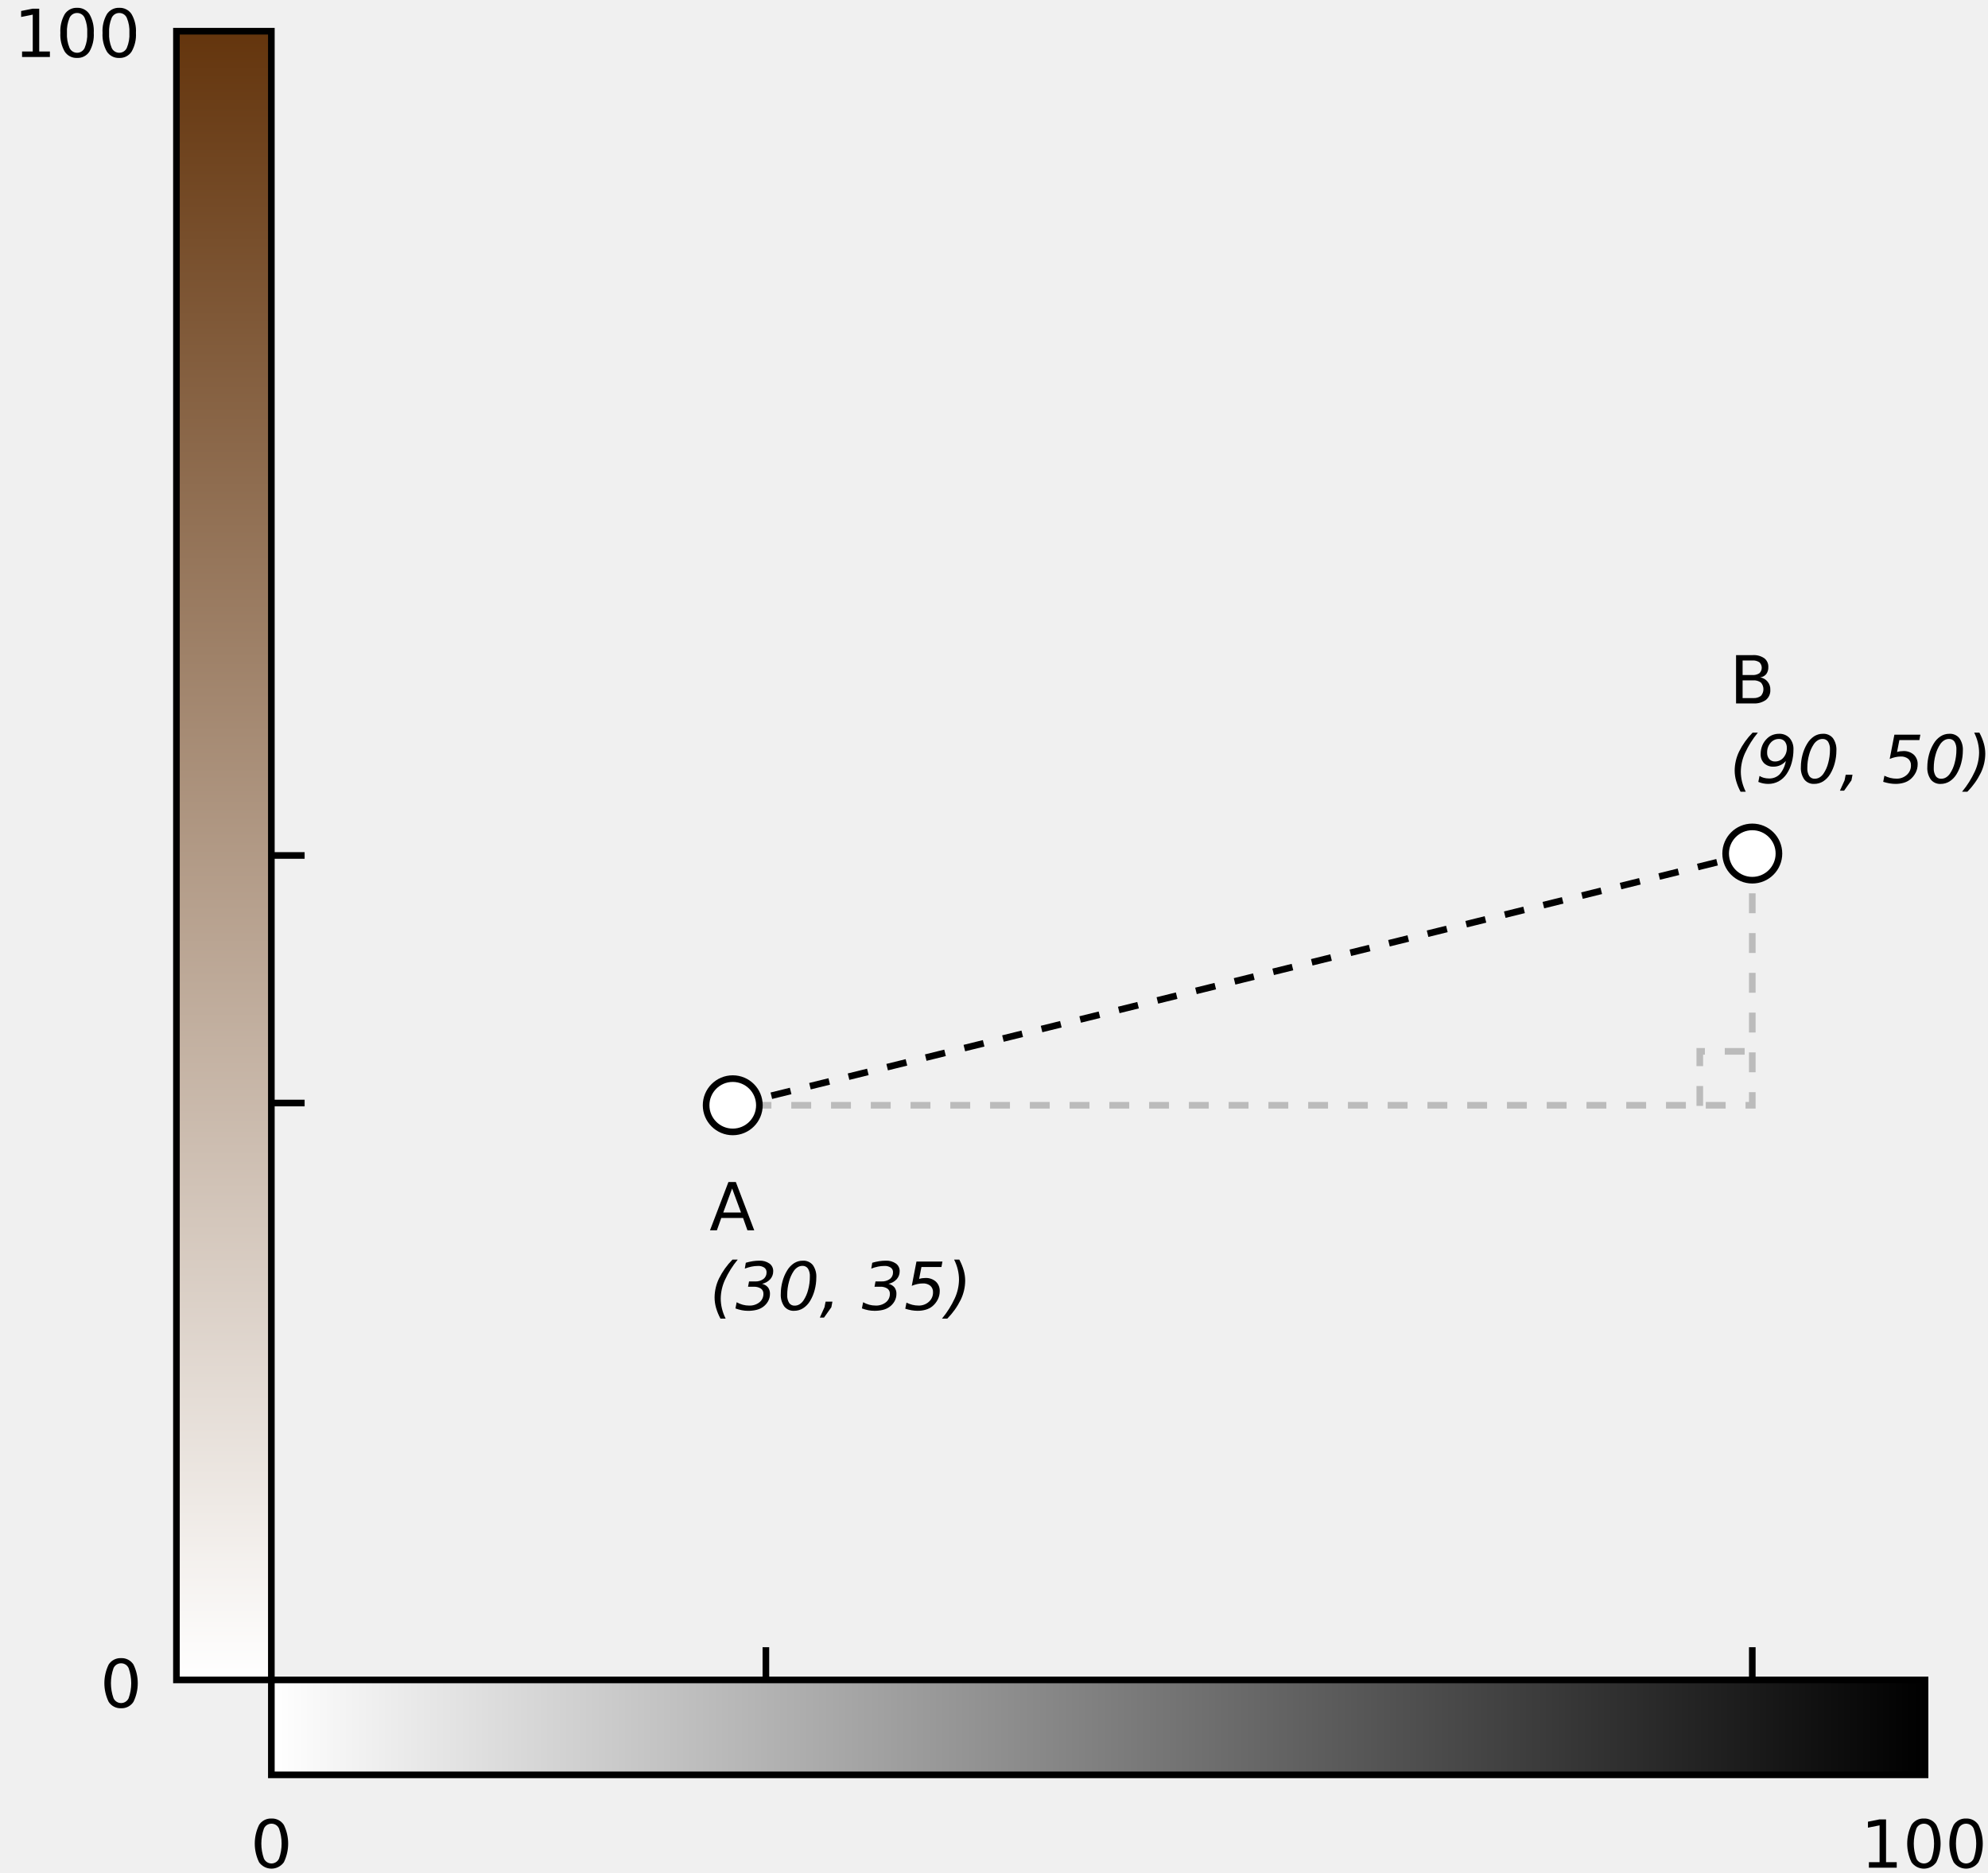
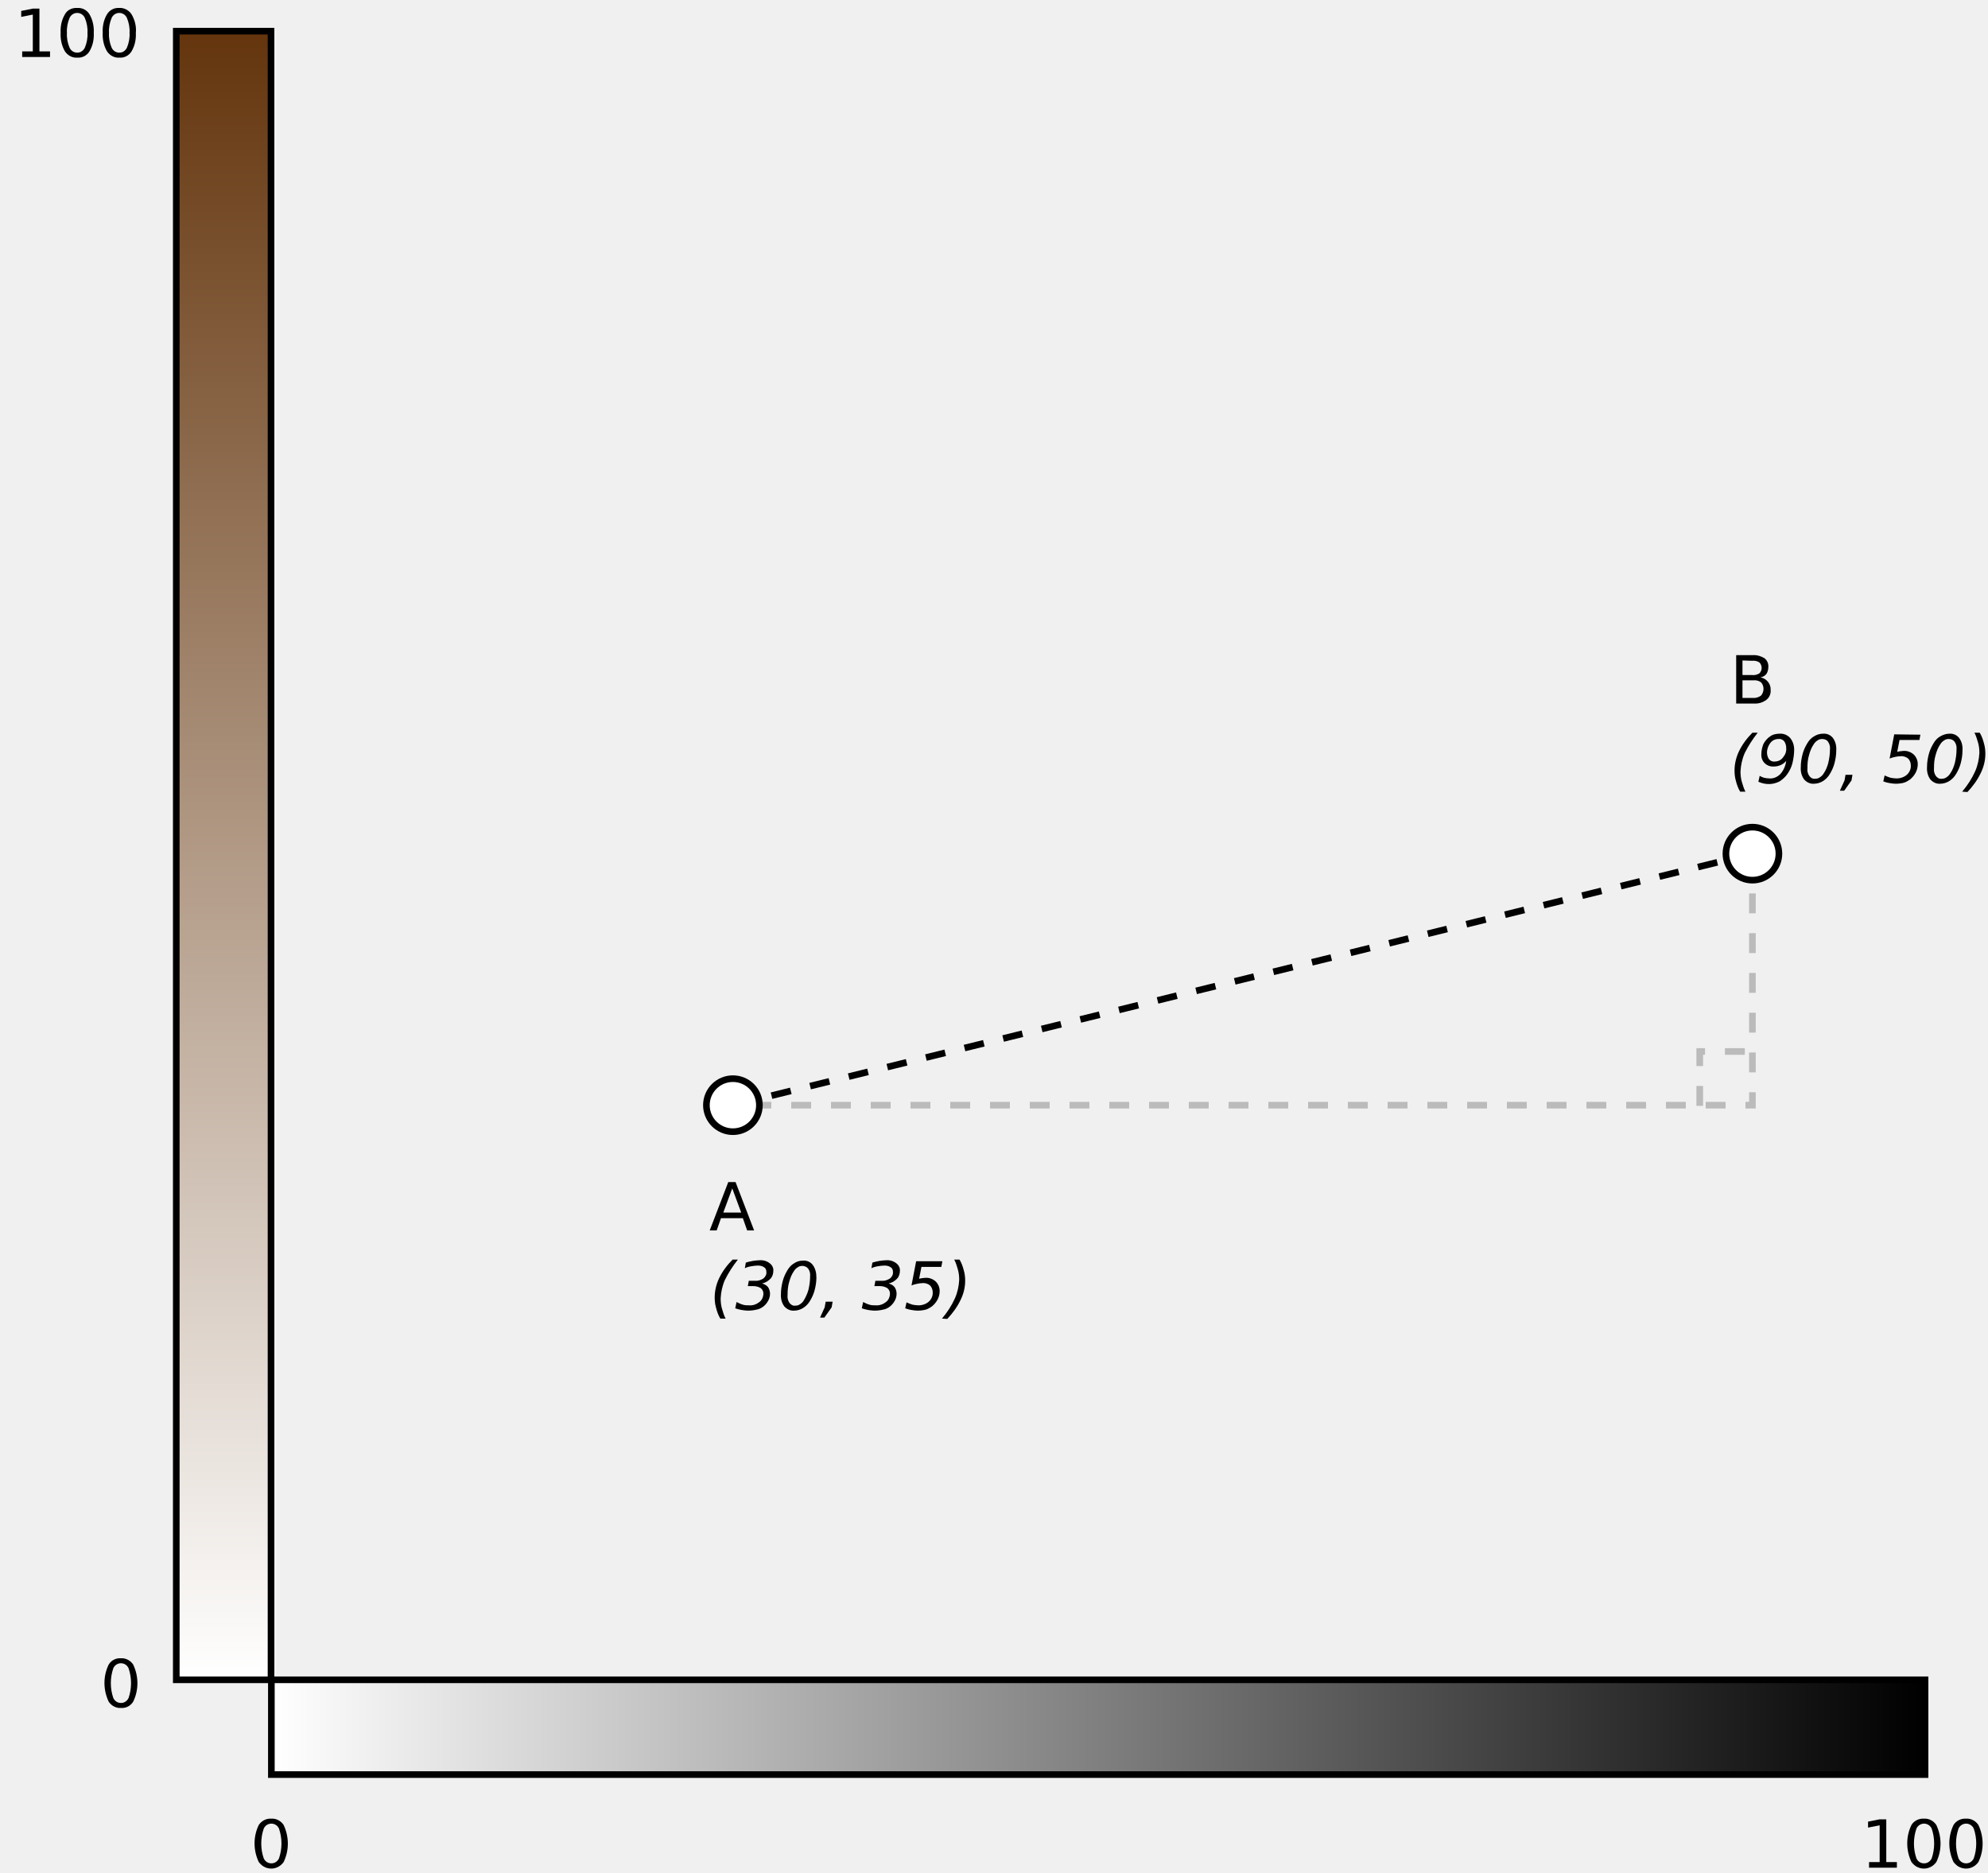
- <svg xmlns="http://www.w3.org/2000/svg" viewBox="0 0 600 565.069">
-   <defs>
-     <style>
-       .a, .b, .f {
-         fill: none;
-       }
- 
-       .a, .c, .d, .e, .f {
-         stroke: #000;
-       }
- 
-       .a, .b, .c, .d, .e, .f {
-         stroke-miterlimit: 10;
-         stroke-width: 2px;
-       }
- 
-       .a, .b {
-         stroke-dasharray: 6;
-       }
- 
-       .b {
-         stroke: #bbb;
-       }
- 
-       .c {
-         fill: url(#a);
-       }
- 
-       .d {
-         fill: url(#b);
-       }
- 
-       .e {
-         fill: #fff;
-       }
-     </style>
-     <linearGradient id="a" x1="81.897" y1="521.259" x2="581" y2="521.259" gradientUnits="userSpaceOnUse">
-       <stop offset="0" stop-color="#fff" />
-       <stop offset="1" />
-     </linearGradient>
-     <linearGradient id="b" x1="42.23" y1="182.489" x2="539.751" y2="182.489" gradientTransform="translate(-223.416 75.687)" gradientUnits="userSpaceOnUse">
-       <stop offset="0" stop-color="#fff" />
-       <stop offset="1" stop-color="#64350d" />
-     </linearGradient>
-   </defs>
-   <line class="a" x1="221.152" y1="333.527" x2="528.86" y2="257.569" />
-   <polyline class="b" points="528.86 257.569 528.86 333.527 221.152 333.527" />
-   <path d="M36.538,500.357a4.227,4.227,0,0,1,3.745,1.938,12.873,12.873,0,0,1,0,11.25,4.227,4.227,0,0,1-3.745,1.938,4.227,4.227,0,0,1-3.745-1.938,12.873,12.873,0,0,1,0-11.25A4.227,4.227,0,0,1,36.538,500.357Zm0,1.563a2.452,2.452,0,0,0-2.29,1.5,13.6,13.6,0,0,0,0,9,2.506,2.506,0,0,0,4.59,0,13.6,13.6,0,0,0,0-9A2.459,2.459,0,0,0,36.538,501.919Z" />
-   <rect class="c" x="81.897" y="506.936" width="499.103" height="28.647" />
+ <svg xmlns="http://www.w3.org/2000/svg" version="1.1" id="Layer_1" x="0px" y="0px" viewBox="0 0 600 565.1" style="enable-background:new 0 0 600 565.1;" xml:space="preserve">
+   <style type="text/css">
+ 	.st0{fill:none;stroke:#000000;stroke-width:2;stroke-miterlimit:10;stroke-dasharray:6;}
+ 	.st1{fill:none;stroke:#BBBBBB;stroke-width:2;stroke-miterlimit:10;stroke-dasharray:6;}
+ 	.st2{fill:url(#SVGID_1_);stroke:#000000;stroke-width:2;stroke-miterlimit:10;}
+ 	.st3{fill:url(#SVGID_2_);stroke:#000000;stroke-width:2;stroke-miterlimit:10;}
+ 	.st4{fill:#FFFFFF;stroke:#000000;stroke-width:2;stroke-miterlimit:10;}
+ </style>
+   <line class="st0" x1="221.2" y1="333.5" x2="528.9" y2="257.6" />
+   <polyline class="st1" points="528.9,257.6 528.9,333.5 221.2,333.5 " />
+   <path d="M36.5,500.4c1.5-0.1,2.9,0.7,3.7,1.9c1.7,3.6,1.7,7.7,0,11.2c-0.8,1.3-2.2,2-3.7,1.9c-1.5,0.1-2.9-0.7-3.7-1.9  c-1.7-3.6-1.7-7.7,0-11.2C33.6,501,35,500.3,36.5,500.4z M36.5,501.9c-1,0-1.9,0.6-2.3,1.5c-1,2.9-1,6.1,0,9c0.6,1.3,2,1.8,3.3,1.3  c0.6-0.3,1-0.7,1.3-1.3c1-2.9,1-6.1,0-9C38.4,502.5,37.5,501.9,36.5,501.9L36.5,501.9z" />
+   <linearGradient id="SVGID_1_" gradientUnits="userSpaceOnUse" x1="81.897" y1="44.63" x2="581" y2="44.63" gradientTransform="matrix(1 0 0 -1 0 565.89)">
+     <stop offset="0" style="stop-color:#FFFFFF" />
+     <stop offset="1" style="stop-color:#000000" />
+   </linearGradient>
+   <rect x="81.9" y="506.9" class="st2" width="499.1" height="28.6" />
  <g>
-     <path d="M219.848,356.689h2.236l5.557,14.58H225.59l-1.328-3.74H217.69l-1.328,3.74h-2.08Zm1.113,1.943-2.676,7.256h5.361Z" />
-     <path d="M222.66,380.093a28.061,28.061,0,0,0-3.862,6.138,13.915,13.915,0,0,0-1.274,5.6,12.848,12.848,0,0,0,.371,3.062,14.518,14.518,0,0,0,1.113,3.013h-1.562a16.025,16.025,0,0,1-1.338-3.267,11.622,11.622,0,0,1-.439-3.11,13.356,13.356,0,0,1,1.343-5.747,21.867,21.867,0,0,1,4.058-5.688h1.592Z" />
-     <path d="M225.092,381.05a16.613,16.613,0,0,1,2.085-.469,12.957,12.957,0,0,1,1.987-.156,4.955,4.955,0,0,1,3.066.859,2.745,2.745,0,0,1,1.133,2.3,3.556,3.556,0,0,1-.894,2.432A4.575,4.575,0,0,1,230,387.408a3.374,3.374,0,0,1,1.807,1.094,3.114,3.114,0,0,1,.576,1.963,4.5,4.5,0,0,1-.562,2.2,5.238,5.238,0,0,1-1.616,1.768,5.648,5.648,0,0,1-1.914.845,10.644,10.644,0,0,1-2.568.278,9.816,9.816,0,0,1-1.855-.181,11.775,11.775,0,0,1-1.9-.542l0.361-1.865a8.168,8.168,0,0,0,1.851.757,7.369,7.369,0,0,0,1.909.249,4.728,4.728,0,0,0,3.12-.991,3.186,3.186,0,0,0,1.2-2.573,1.821,1.821,0,0,0-.762-1.567,3.67,3.67,0,0,0-2.178-.552h-1.7l0.3-1.6h1.8a3.992,3.992,0,0,0,2.554-.742,2.435,2.435,0,0,0,.933-2.012,1.66,1.66,0,0,0-.684-1.421,3.2,3.2,0,0,0-1.924-.5,9.564,9.564,0,0,0-1.919.2,13.236,13.236,0,0,0-2.036.6Z" />
-     <path d="M242.289,380.425a3.647,3.647,0,0,1,3.032,1.318,5.962,5.962,0,0,1,1.05,3.789,14.416,14.416,0,0,1-.493,3.726,12.622,12.622,0,0,1-1.382,3.315,6.676,6.676,0,0,1-2.134,2.222,5.053,5.053,0,0,1-2.71.757,3.546,3.546,0,0,1-2.959-1.328,5.989,5.989,0,0,1-1.045-3.779,14.177,14.177,0,0,1,.5-3.716,12.457,12.457,0,0,1,1.4-3.315,6.715,6.715,0,0,1,2.1-2.227A4.834,4.834,0,0,1,242.289,380.425Zm-0.117,1.563a2.73,2.73,0,0,0-1.411.4,3.924,3.924,0,0,0-1.206,1.167,10.461,10.461,0,0,0-1.431,3.218,14.812,14.812,0,0,0-.532,3.96,4.282,4.282,0,0,0,.571,2.437,1.918,1.918,0,0,0,1.685.825,2.774,2.774,0,0,0,1.445-.4,3.943,3.943,0,0,0,1.2-1.167,10.319,10.319,0,0,0,1.411-3.208,15.126,15.126,0,0,0,.522-3.97,4.282,4.282,0,0,0-.571-2.437A1.918,1.918,0,0,0,242.172,381.988Z" />
-     <path d="M249.174,392.789h2.061l-0.322,1.68-2.217,3.125h-1.26l1.406-3.125Z" />
-     <path d="M263.256,381.05a16.613,16.613,0,0,1,2.085-.469,12.957,12.957,0,0,1,1.987-.156,4.955,4.955,0,0,1,3.066.859,2.745,2.745,0,0,1,1.133,2.3,3.556,3.556,0,0,1-.894,2.432,4.575,4.575,0,0,1-2.466,1.387,3.374,3.374,0,0,1,1.807,1.094,3.114,3.114,0,0,1,.576,1.963,4.5,4.5,0,0,1-.562,2.2,5.238,5.238,0,0,1-1.616,1.768,5.648,5.648,0,0,1-1.914.845,10.644,10.644,0,0,1-2.568.278,9.816,9.816,0,0,1-1.855-.181,11.775,11.775,0,0,1-1.9-.542l0.361-1.865a8.168,8.168,0,0,0,1.851.757,7.369,7.369,0,0,0,1.909.249,4.728,4.728,0,0,0,3.12-.991,3.186,3.186,0,0,0,1.2-2.573,1.821,1.821,0,0,0-.762-1.567,3.67,3.67,0,0,0-2.178-.552h-1.7l0.3-1.6h1.8a3.992,3.992,0,0,0,2.554-.742,2.435,2.435,0,0,0,.933-2.012,1.66,1.66,0,0,0-.684-1.421,3.2,3.2,0,0,0-1.924-.5,9.564,9.564,0,0,0-1.919.2,13.236,13.236,0,0,0-2.036.6Z" />
-     <path d="M284.438,380.689l-0.3,1.641H278.1l-0.7,3.6a5.584,5.584,0,0,1,.913-0.215,6.41,6.41,0,0,1,.942-0.068,4.519,4.519,0,0,1,3.193,1.084,3.808,3.808,0,0,1,1.172,2.939,5.461,5.461,0,0,1-.6,2.49,6.392,6.392,0,0,1-1.7,2.09,5.567,5.567,0,0,1-1.909.962,8.585,8.585,0,0,1-2.466.337,10.663,10.663,0,0,1-1.8-.156,15.076,15.076,0,0,1-1.924-.469l0.361-1.836a8.877,8.877,0,0,0,1.8.659,7.679,7.679,0,0,0,1.821.22,4.478,4.478,0,0,0,3.149-1.143,3.722,3.722,0,0,0,1.245-2.861,2.465,2.465,0,0,0-.815-1.973,3.382,3.382,0,0,0-2.28-.7,7.617,7.617,0,0,0-1.606.181,10.114,10.114,0,0,0-1.714.542l1.416-7.324h7.842Z" />
-     <path d="M284.3,397.906a27.714,27.714,0,0,0,3.867-6.138,13.963,13.963,0,0,0,1.27-5.6,13.019,13.019,0,0,0-.366-3.062,14.305,14.305,0,0,0-1.108-3.013h1.563a16.358,16.358,0,0,1,1.338,3.262,11.463,11.463,0,0,1,.439,3.1,13.419,13.419,0,0,1-1.353,5.776,21.7,21.7,0,0,1-4.048,5.679h-1.6Z" />
+     <path d="M219.8,356.7h2.2l5.6,14.6h-2.1l-1.3-3.7h-6.6l-1.3,3.7h-2.1L219.8,356.7z M221,358.6l-2.7,7.3h5.4L221,358.6z" />
+     <path d="M222.7,380.1c-1.5,1.9-2.8,3.9-3.9,6.1c-0.8,1.8-1.2,3.7-1.3,5.6c0,1,0.1,2.1,0.4,3.1c0.3,1,0.6,2.1,1.1,3h-1.6   c-0.6-1-1-2.1-1.3-3.3c-0.3-1-0.4-2.1-0.4-3.1c0-2,0.5-4,1.3-5.7c1-2.1,2.4-4,4.1-5.7L222.7,380.1L222.7,380.1z" />
+     <path d="M225.1,381c0.7-0.2,1.4-0.4,2.1-0.5c0.7-0.1,1.3-0.2,2-0.2c1.1-0.1,2.2,0.2,3.1,0.9c0.7,0.5,1.2,1.4,1.1,2.3   c0,0.9-0.3,1.8-0.9,2.4c-0.7,0.7-1.5,1.2-2.5,1.4c0.7,0.2,1.3,0.5,1.8,1.1c0.4,0.6,0.6,1.3,0.6,2c0,0.8-0.2,1.5-0.6,2.2   c-0.4,0.7-0.9,1.3-1.6,1.8c-0.6,0.4-1.2,0.7-1.9,0.8c-0.8,0.2-1.7,0.3-2.6,0.3c-0.6,0-1.2-0.1-1.9-0.2c-0.6-0.1-1.3-0.3-1.9-0.5   l0.4-1.9c0.6,0.3,1.2,0.6,1.9,0.8c0.6,0.2,1.3,0.2,1.9,0.2c1.1,0.1,2.2-0.3,3.1-1c0.8-0.6,1.2-1.6,1.2-2.6c0-0.6-0.3-1.2-0.8-1.6   c-0.7-0.4-1.4-0.6-2.2-0.6h-1.7l0.3-1.6h1.8c0.9,0.1,1.8-0.2,2.6-0.7c0.6-0.5,1-1.2,0.9-2c0-0.6-0.2-1.1-0.7-1.4   c-0.6-0.4-1.2-0.5-1.9-0.5c-0.6,0-1.3,0.1-1.9,0.2c-0.7,0.1-1.4,0.3-2,0.6L225.1,381z" />
+     <path d="M242.3,380.4c1.2-0.1,2.3,0.4,3,1.3c0.8,1.1,1.1,2.4,1.1,3.8c0,1.3-0.2,2.5-0.5,3.7c-0.3,1.2-0.8,2.3-1.4,3.3   c-0.5,0.9-1.3,1.7-2.1,2.2c-0.8,0.5-1.8,0.8-2.7,0.8c-1.1,0.1-2.2-0.4-3-1.3c-0.8-1.1-1.1-2.4-1-3.8c0-1.3,0.2-2.5,0.5-3.7   c0.3-1.2,0.8-2.3,1.4-3.3c0.5-0.9,1.2-1.7,2.1-2.2C240.4,380.7,241.4,380.4,242.3,380.4z M242.2,382c-0.5,0-1,0.1-1.4,0.4   c-0.5,0.3-0.9,0.7-1.2,1.2c-0.7,1-1.1,2.1-1.4,3.2c-0.4,1.3-0.5,2.6-0.5,4c-0.1,0.9,0.1,1.7,0.6,2.4c0.4,0.5,1,0.9,1.7,0.8   c0.5,0,1-0.1,1.4-0.4c0.5-0.3,0.9-0.7,1.2-1.2c0.6-1,1.1-2.1,1.4-3.2c0.3-1.3,0.5-2.6,0.5-4c0.1-0.9-0.1-1.7-0.6-2.4   C243.5,382.3,242.8,382,242.2,382L242.2,382z" />
+     <path d="M249.2,392.8h2.1l-0.3,1.7l-2.2,3.1h-1.3l1.4-3.1L249.2,392.8z" />
+     <path d="M263.3,381c0.7-0.2,1.4-0.4,2.1-0.5c0.7-0.1,1.3-0.2,2-0.2c1.1-0.1,2.2,0.2,3.1,0.9c0.7,0.5,1.2,1.4,1.1,2.3   c0,0.9-0.3,1.8-0.9,2.4c-0.7,0.7-1.5,1.2-2.5,1.4c0.7,0.2,1.3,0.5,1.8,1.1c0.4,0.6,0.6,1.3,0.6,2c0,0.8-0.2,1.5-0.6,2.2   c-0.4,0.7-0.9,1.3-1.6,1.8c-0.6,0.4-1.2,0.7-1.9,0.8c-0.8,0.2-1.7,0.3-2.6,0.3c-0.6,0-1.2-0.1-1.9-0.2c-0.6-0.1-1.3-0.3-1.9-0.5   l0.4-1.9c0.6,0.3,1.2,0.6,1.9,0.8c0.6,0.2,1.3,0.2,1.9,0.2c1.1,0.1,2.2-0.3,3.1-1c0.8-0.6,1.2-1.6,1.2-2.6c0-0.6-0.3-1.2-0.8-1.6   c-0.7-0.4-1.4-0.6-2.2-0.6h-1.7l0.3-1.6h1.8c0.9,0.1,1.8-0.2,2.6-0.7c0.6-0.5,1-1.2,0.9-2c0-0.6-0.2-1.1-0.7-1.4   c-0.6-0.4-1.2-0.5-1.9-0.5c-0.6,0-1.3,0.1-1.9,0.2c-0.7,0.1-1.4,0.3-2,0.6L263.3,381z" />
+     <path d="M284.4,380.7l-0.3,1.6h-6l-0.7,3.6c0.3-0.1,0.6-0.2,0.9-0.2c0.3,0,0.6-0.1,0.9-0.1c1.2-0.1,2.3,0.3,3.2,1.1   c0.8,0.8,1.2,1.8,1.2,2.9c0,0.9-0.2,1.7-0.6,2.5c-0.4,0.8-1,1.5-1.7,2.1c-0.6,0.4-1.2,0.8-1.9,1c-0.8,0.2-1.6,0.3-2.5,0.3   c-0.6,0-1.2-0.1-1.8-0.2c-0.7-0.1-1.3-0.3-1.9-0.5l0.4-1.8c0.6,0.3,1.2,0.5,1.8,0.7c0.6,0.1,1.2,0.2,1.8,0.2c1.2,0,2.3-0.4,3.1-1.1   c0.8-0.7,1.3-1.8,1.2-2.9c0-0.7-0.3-1.5-0.8-2c-0.6-0.5-1.5-0.8-2.3-0.7c-0.5,0-1.1,0.1-1.6,0.2c-0.6,0.1-1.2,0.3-1.7,0.5l1.4-7.3   H284.4L284.4,380.7z" />
+     <path d="M284.3,397.9c1.6-1.9,2.9-3.9,3.9-6.1c0.8-1.8,1.2-3.7,1.3-5.6c0-1-0.1-2.1-0.4-3.1c-0.3-1-0.6-2.1-1.1-3h1.6   c0.6,1,1,2.1,1.3,3.3c0.3,1,0.4,2.1,0.4,3.1c0,2-0.5,4-1.4,5.8c-1,2.1-2.4,4-4,5.7L284.3,397.9L284.3,397.9z" />
  </g>
  <g>
-     <path d="M523.963,197.689H529a5.607,5.607,0,0,1,3.477.938,3.162,3.162,0,0,1,1.221,2.666,3.34,3.34,0,0,1-.625,2.129,2.8,2.8,0,0,1-1.836.986,3.637,3.637,0,0,1,3.066,3.779,3.645,3.645,0,0,1-1.328,3.018,5.906,5.906,0,0,1-3.779,1.064h-5.234v-14.58Zm1.973,1.621V203.7h2.92a3.524,3.524,0,0,0,2.153-.542,2.283,2.283,0,0,0,0-3.306,3.5,3.5,0,0,0-2.153-.547h-2.92Zm0,6v5.342H529.1a3.552,3.552,0,0,0,2.358-.659,3.036,3.036,0,0,0,0-4.033,3.592,3.592,0,0,0-2.358-.649h-3.164Z" />
-     <path d="M530.535,221.093a28.08,28.08,0,0,0-3.862,6.138,13.915,13.915,0,0,0-1.274,5.6,12.873,12.873,0,0,0,.371,3.062,14.574,14.574,0,0,0,1.113,3.013H525.32a16.053,16.053,0,0,1-1.338-3.267,11.622,11.622,0,0,1-.439-3.11,13.363,13.363,0,0,1,1.343-5.747,21.89,21.89,0,0,1,4.058-5.688h1.592Z" />
-     <path d="M530.681,235.947l0.361-1.8a4.462,4.462,0,0,0,1.289.566,5.953,5.953,0,0,0,1.553.2,4.322,4.322,0,0,0,3.257-1.279,8.259,8.259,0,0,0,1.841-3.984,4.828,4.828,0,0,1-3.721,1.7,3.864,3.864,0,0,1-2.827-1.03,3.7,3.7,0,0,1-1.05-2.769,6.753,6.753,0,0,1,.518-2.651,6.089,6.089,0,0,1,1.523-2.144,4.737,4.737,0,0,1,1.582-.986,5.348,5.348,0,0,1,1.914-.342,4.107,4.107,0,0,1,3.193,1.284,5,5,0,0,1,1.172,3.5,14.619,14.619,0,0,1-.542,3.984,11.327,11.327,0,0,1-1.5,3.33,6.982,6.982,0,0,1-2.441,2.256,6.535,6.535,0,0,1-3.164.771A7.567,7.567,0,0,1,530.681,235.947Zm2.656-8.857a2.861,2.861,0,0,0,.645,1.968,2.205,2.205,0,0,0,1.738.728,3.252,3.252,0,0,0,2.539-1.162,4.21,4.21,0,0,0,1.025-2.891,2.963,2.963,0,0,0-.635-2.017,2.2,2.2,0,0,0-1.748-.728,3.225,3.225,0,0,0-2.539,1.187A4.3,4.3,0,0,0,533.338,227.09Z" />
-     <path d="M550.164,221.425a3.646,3.646,0,0,1,3.032,1.318,5.959,5.959,0,0,1,1.05,3.789,14.4,14.4,0,0,1-.493,3.726,12.589,12.589,0,0,1-1.382,3.315,6.671,6.671,0,0,1-2.134,2.222,5.05,5.05,0,0,1-2.71.757,3.548,3.548,0,0,1-2.959-1.328,5.993,5.993,0,0,1-1.045-3.779,14.2,14.2,0,0,1,.5-3.716,12.489,12.489,0,0,1,1.4-3.315,6.725,6.725,0,0,1,2.1-2.227A4.836,4.836,0,0,1,550.164,221.425Zm-0.117,1.563a2.733,2.733,0,0,0-1.411.4,3.934,3.934,0,0,0-1.206,1.167A10.484,10.484,0,0,0,546,227.768a14.831,14.831,0,0,0-.532,3.96,4.282,4.282,0,0,0,.571,2.437,1.918,1.918,0,0,0,1.685.825,2.771,2.771,0,0,0,1.445-.4,3.932,3.932,0,0,0,1.2-1.167,10.3,10.3,0,0,0,1.411-3.208,15.105,15.105,0,0,0,.522-3.97,4.282,4.282,0,0,0-.571-2.437A1.918,1.918,0,0,0,550.047,222.988Z" />
-     <path d="M557.048,233.789h2.061l-0.322,1.68-2.217,3.125h-1.26l1.406-3.125Z" />
-     <path d="M579.588,221.689l-0.3,1.641H573.25l-0.7,3.6a5.608,5.608,0,0,1,.913-0.215,6.42,6.42,0,0,1,.942-0.068,4.519,4.519,0,0,1,3.193,1.084,3.808,3.808,0,0,1,1.172,2.939,5.461,5.461,0,0,1-.6,2.49,6.386,6.386,0,0,1-1.7,2.09,5.563,5.563,0,0,1-1.909.962,8.582,8.582,0,0,1-2.466.337,10.667,10.667,0,0,1-1.8-.156,15.116,15.116,0,0,1-1.924-.469l0.361-1.836a8.9,8.9,0,0,0,1.8.659,7.686,7.686,0,0,0,1.821.22,4.478,4.478,0,0,0,3.149-1.143,3.722,3.722,0,0,0,1.245-2.861,2.463,2.463,0,0,0-.815-1.973,3.382,3.382,0,0,0-2.28-.7,7.62,7.62,0,0,0-1.606.181,10.114,10.114,0,0,0-1.714.542l1.416-7.324h7.842Z" />
-     <path d="M588.328,221.425a3.646,3.646,0,0,1,3.032,1.318,5.959,5.959,0,0,1,1.05,3.789,14.4,14.4,0,0,1-.493,3.726,12.589,12.589,0,0,1-1.382,3.315A6.671,6.671,0,0,1,588.4,235.8a5.05,5.05,0,0,1-2.71.757,3.548,3.548,0,0,1-2.959-1.328,5.993,5.993,0,0,1-1.045-3.779,14.2,14.2,0,0,1,.5-3.716,12.489,12.489,0,0,1,1.4-3.315,6.725,6.725,0,0,1,2.1-2.227A4.836,4.836,0,0,1,588.328,221.425Zm-0.117,1.563a2.733,2.733,0,0,0-1.411.4,3.934,3.934,0,0,0-1.206,1.167,10.484,10.484,0,0,0-1.431,3.218,14.831,14.831,0,0,0-.532,3.96,4.282,4.282,0,0,0,.571,2.437,1.918,1.918,0,0,0,1.685.825,2.771,2.771,0,0,0,1.445-.4,3.932,3.932,0,0,0,1.2-1.167,10.3,10.3,0,0,0,1.411-3.208,15.105,15.105,0,0,0,.522-3.97,4.282,4.282,0,0,0-.571-2.437A1.918,1.918,0,0,0,588.211,222.988Z" />
-     <path d="M592.175,238.906a27.678,27.678,0,0,0,3.867-6.138,13.955,13.955,0,0,0,1.27-5.6,13.019,13.019,0,0,0-.366-3.062,14.278,14.278,0,0,0-1.108-3.013H597.4a16.329,16.329,0,0,1,1.338,3.262,11.463,11.463,0,0,1,.439,3.1,13.412,13.412,0,0,1-1.353,5.776,21.691,21.691,0,0,1-4.048,5.679h-1.6Z" />
+     <path d="M524,197.7h5c1.2-0.1,2.5,0.3,3.5,0.9c0.8,0.6,1.3,1.6,1.2,2.7c0,0.8-0.2,1.5-0.6,2.1c-0.5,0.6-1.1,0.9-1.8,1   c1.8,0.3,3.2,1.9,3.1,3.8c0.1,1.2-0.4,2.3-1.3,3c-1.1,0.8-2.4,1.2-3.8,1.1H524L524,197.7L524,197.7z M525.9,199.3v4.4h2.9   c0.8,0.1,1.5-0.1,2.2-0.5c0.9-0.9,0.9-2.3,0.1-3.2c0,0-0.1-0.1-0.1-0.1c-0.6-0.4-1.4-0.6-2.2-0.5L525.9,199.3L525.9,199.3z    M525.9,205.3v5.3h3.2c0.8,0.1,1.7-0.2,2.4-0.7c1-1.2,1-2.9,0-4c-0.7-0.5-1.5-0.7-2.4-0.6L525.9,205.3L525.9,205.3z" />
+     <path d="M530.5,221.1c-1.5,1.9-2.8,3.9-3.9,6.1c-0.8,1.8-1.2,3.7-1.3,5.6c0,1,0.1,2.1,0.4,3.1c0.3,1,0.6,2.1,1.1,3h-1.6   c-0.6-1-1-2.1-1.3-3.3c-0.3-1-0.4-2.1-0.4-3.1c0-2,0.5-4,1.3-5.7c1-2.1,2.4-4,4.1-5.7L530.5,221.1L530.5,221.1z" />
+     <path d="M530.7,235.9l0.4-1.8c0.4,0.3,0.8,0.4,1.3,0.6c0.5,0.1,1,0.2,1.6,0.2c1.2,0.1,2.4-0.4,3.3-1.3c1-1.1,1.6-2.5,1.8-4   c-0.9,1.1-2.3,1.7-3.7,1.7c-1,0.1-2.1-0.3-2.8-1c-0.7-0.7-1.1-1.7-1-2.8c0-0.9,0.2-1.8,0.5-2.7c0.3-0.8,0.9-1.5,1.5-2.1   c0.5-0.4,1-0.8,1.6-1c0.6-0.2,1.3-0.3,1.9-0.3c1.2-0.1,2.4,0.4,3.2,1.3c0.8,1,1.2,2.2,1.2,3.5c0,1.3-0.2,2.7-0.5,4   c-0.3,1.2-0.8,2.3-1.5,3.3c-0.6,0.9-1.5,1.7-2.4,2.3c-1,0.5-2.1,0.8-3.2,0.8C532.6,236.6,531.6,236.3,530.7,235.9z M533.3,227.1   c0,0.7,0.2,1.4,0.6,2c0.4,0.5,1.1,0.8,1.7,0.7c1,0,1.9-0.4,2.5-1.2c0.7-0.8,1.1-1.8,1-2.9c0-0.7-0.2-1.4-0.6-2   c-0.4-0.5-1.1-0.8-1.7-0.7c-1,0-1.9,0.4-2.5,1.2C533.7,225,533.3,226,533.3,227.1L533.3,227.1z" />
+     <path d="M550.2,221.4c1.2-0.1,2.3,0.4,3,1.3c0.8,1.1,1.1,2.4,1,3.8c0,1.3-0.2,2.5-0.5,3.7c-0.3,1.2-0.8,2.3-1.4,3.3   c-0.5,0.9-1.3,1.7-2.1,2.2c-0.8,0.5-1.8,0.8-2.7,0.8c-1.1,0.1-2.2-0.4-3-1.3c-0.8-1.1-1.1-2.4-1-3.8c0-1.3,0.2-2.5,0.5-3.7   c0.3-1.2,0.8-2.3,1.4-3.3c0.5-0.9,1.2-1.7,2.1-2.2C548.3,221.7,549.2,221.4,550.2,221.4z M550,223c-0.5,0-1,0.1-1.4,0.4   c-0.5,0.3-0.9,0.7-1.2,1.2c-0.7,1-1.1,2.1-1.4,3.2c-0.4,1.3-0.5,2.6-0.5,4c-0.1,0.9,0.1,1.7,0.6,2.4c0.4,0.5,1,0.9,1.7,0.8   c0.5,0,1-0.1,1.4-0.4c0.5-0.3,0.9-0.7,1.2-1.2c0.7-1,1.1-2.1,1.4-3.2c0.3-1.3,0.5-2.6,0.5-4c0.1-0.9-0.1-1.7-0.6-2.4   C551.4,223.3,550.7,223,550,223z" />
+     <path d="M557,233.8h2.1l-0.3,1.7l-2.2,3.1h-1.3l1.4-3.1L557,233.8z" />
+     <path d="M579.6,221.7l-0.3,1.6h-6l-0.7,3.6c0.3-0.1,0.6-0.2,0.9-0.2c0.3,0,0.6-0.1,0.9-0.1c1.2-0.1,2.3,0.3,3.2,1.1   c0.8,0.8,1.2,1.8,1.2,2.9c0,0.9-0.2,1.7-0.6,2.5c-0.4,0.8-1,1.5-1.7,2.1c-0.6,0.4-1.2,0.8-1.9,1c-0.8,0.2-1.6,0.3-2.5,0.3   c-0.6,0-1.2-0.1-1.8-0.2c-0.7-0.1-1.3-0.3-1.9-0.5l0.4-1.8c0.6,0.3,1.2,0.5,1.8,0.7c0.6,0.1,1.2,0.2,1.8,0.2c1.2,0,2.3-0.4,3.1-1.1   c0.8-0.7,1.3-1.8,1.2-2.9c0-0.7-0.3-1.5-0.8-2c-0.6-0.5-1.5-0.8-2.3-0.7c-0.5,0-1.1,0.1-1.6,0.2c-0.6,0.1-1.2,0.3-1.7,0.5l1.4-7.3   L579.6,221.7L579.6,221.7z" />
+     <path d="M588.3,221.4c1.2-0.1,2.3,0.4,3,1.3c0.8,1.1,1.1,2.4,1,3.8c0,1.3-0.2,2.5-0.5,3.7c-0.3,1.2-0.8,2.3-1.4,3.3   c-0.5,0.9-1.3,1.7-2.1,2.2c-0.8,0.5-1.8,0.8-2.7,0.8c-1.1,0.1-2.2-0.4-3-1.3c-0.8-1.1-1.1-2.4-1-3.8c0-1.3,0.2-2.5,0.5-3.7   c0.3-1.2,0.8-2.3,1.4-3.3c0.5-0.9,1.2-1.7,2.1-2.2C586.5,221.7,587.4,221.4,588.3,221.4z M588.2,223c-0.5,0-1,0.1-1.4,0.4   c-0.5,0.3-0.9,0.7-1.2,1.2c-0.7,1-1.1,2.1-1.4,3.2c-0.4,1.3-0.5,2.6-0.5,4c-0.1,0.9,0.1,1.7,0.6,2.4c0.4,0.5,1,0.9,1.7,0.8   c0.5,0,1-0.1,1.4-0.4c0.5-0.3,0.9-0.7,1.2-1.2c0.7-1,1.1-2.1,1.4-3.2c0.3-1.3,0.5-2.6,0.5-4c0.1-0.9-0.1-1.7-0.6-2.4   C589.5,223.3,588.9,223,588.2,223z" />
+     <path d="M592.2,238.9c1.6-1.9,2.9-3.9,3.9-6.1c0.8-1.8,1.2-3.7,1.3-5.6c0-1-0.1-2.1-0.4-3.1c-0.3-1-0.6-2.1-1.1-3h1.6   c0.6,1,1,2.1,1.3,3.3c0.3,1,0.4,2.1,0.4,3.1c0,2-0.5,4-1.4,5.8c-1,2.1-2.4,4-4,5.7L592.2,238.9L592.2,238.9z" />
  </g>
-   <rect class="d" x="-181.187" y="243.852" width="497.521" height="28.647" transform="translate(-190.602 325.749) rotate(-90)" />
-   <path d="M81.931,548.759a4.227,4.227,0,0,1,3.745,1.938,12.873,12.873,0,0,1,0,11.25,4.587,4.587,0,0,1-7.49,0,12.873,12.873,0,0,1,0-11.25A4.227,4.227,0,0,1,81.931,548.759Zm0,1.563a2.452,2.452,0,0,0-2.29,1.5,13.6,13.6,0,0,0,0,9,2.506,2.506,0,0,0,4.59,0,13.6,13.6,0,0,0,0-9A2.459,2.459,0,0,0,81.931,550.321Z" />
+   <linearGradient id="SVGID_2_" gradientUnits="userSpaceOnUse" x1="-93.771" y1="523.402" x2="403.75" y2="523.402" gradientTransform="matrix(6.123234e-17 -1 -1 -6.123234e-17 590.975 413.165)">
+     <stop offset="0" style="stop-color:#FFFFFF" />
+     <stop offset="1" style="stop-color:#64350D" />
+   </linearGradient>
+   <rect x="53.2" y="9.4" class="st3" width="28.6" height="497.5" />
+   <path d="M81.9,548.8c1.5-0.1,2.9,0.7,3.7,1.9c1.7,3.6,1.7,7.7,0,11.2c-1.5,2.1-4.3,2.6-6.4,1.1c-0.4-0.3-0.8-0.7-1.1-1.1  c-1.7-3.6-1.7-7.7,0-11.2C79,549.4,80.4,548.7,81.9,548.8z M81.9,550.3c-1,0-1.9,0.6-2.3,1.5c-1,2.9-1,6.1,0,9  c0.6,1.3,2,1.8,3.3,1.3c0.6-0.3,1-0.7,1.3-1.3c1-2.9,1-6.1,0-9C83.8,550.9,82.9,550.3,81.9,550.3L81.9,550.3z" />
  <g>
-     <path d="M564.054,561.943h3.223V550.82l-3.506.7v-1.8l3.486-.7h1.973v12.92h3.223v1.66h-8.4v-1.66Z" />
-     <path d="M580.656,548.759A4.228,4.228,0,0,1,584.4,550.7a12.873,12.873,0,0,1,0,11.25,4.587,4.587,0,0,1-7.49,0,12.873,12.873,0,0,1,0-11.25A4.226,4.226,0,0,1,580.656,548.759Zm0,1.563a2.451,2.451,0,0,0-2.29,1.5,13.6,13.6,0,0,0,0,9,2.506,2.506,0,0,0,4.59,0,13.6,13.6,0,0,0,0-9A2.46,2.46,0,0,0,580.656,550.321Z" />
-     <path d="M593.381,548.759a4.228,4.228,0,0,1,3.745,1.938,12.873,12.873,0,0,1,0,11.25,4.587,4.587,0,0,1-7.49,0,12.873,12.873,0,0,1,0-11.25A4.226,4.226,0,0,1,593.381,548.759Zm0,1.563a2.451,2.451,0,0,0-2.29,1.5,13.6,13.6,0,0,0,0,9,2.506,2.506,0,0,0,4.59,0,13.6,13.6,0,0,0,0-9A2.46,2.46,0,0,0,593.381,550.321Z" />
+     <path d="M564.1,561.9h3.2v-11.1l-3.5,0.7v-1.8l3.5-0.7h2v12.9h3.2v1.7h-8.4L564.1,561.9L564.1,561.9z" />
+     <path d="M580.7,548.8c1.5-0.1,2.9,0.7,3.7,1.9c1.7,3.6,1.7,7.7,0,11.2c-1.5,2.1-4.3,2.6-6.4,1.1c-0.4-0.3-0.8-0.7-1.1-1.1   c-1.7-3.6-1.7-7.7,0-11.2C577.7,549.4,579.2,548.7,580.7,548.8z M580.7,550.3c-1,0-1.9,0.6-2.3,1.5c-1,2.9-1,6.1,0,9   c0.6,1.3,2,1.8,3.3,1.3c0.6-0.3,1-0.7,1.3-1.3c1-2.9,1-6.1,0-9C582.6,550.9,581.7,550.3,580.7,550.3L580.7,550.3z" />
+     <path d="M593.4,548.8c1.5-0.1,2.9,0.7,3.7,1.9c1.7,3.6,1.7,7.7,0,11.2c-1.5,2.1-4.3,2.6-6.4,1.1c-0.4-0.3-0.8-0.7-1.1-1.1   c-1.7-3.6-1.7-7.7,0-11.2C590.4,549.4,591.9,548.7,593.4,548.8z M593.4,550.3c-1,0-1.9,0.6-2.3,1.5c-1,2.9-1,6.1,0,9   c0.6,1.3,2,1.8,3.3,1.3c0.6-0.3,1-0.7,1.3-1.3c1-2.9,1-6.1,0-9C595.3,550.9,594.4,550.3,593.4,550.3L593.4,550.3z" />
  </g>
  <g>
-     <path d="M6.661,15.54H9.884V4.417l-3.506.7v-1.8l3.486-.7h1.973V15.54H15.06V17.2h-8.4V15.54Z" />
-     <path d="M23.263,2.357A4.227,4.227,0,0,1,27.008,4.3,10.148,10.148,0,0,1,28.3,9.925a10.127,10.127,0,0,1-1.294,5.62,4.227,4.227,0,0,1-3.745,1.938,4.227,4.227,0,0,1-3.745-1.938,10.127,10.127,0,0,1-1.294-5.62A10.148,10.148,0,0,1,19.518,4.3,4.227,4.227,0,0,1,23.263,2.357Zm0,1.563a2.452,2.452,0,0,0-2.29,1.5,10.259,10.259,0,0,0-.767,4.507,10.229,10.229,0,0,0,.767,4.5,2.506,2.506,0,0,0,4.59,0,10.229,10.229,0,0,0,.767-4.5,10.259,10.259,0,0,0-.767-4.507A2.459,2.459,0,0,0,23.263,3.919Z" />
-     <path d="M35.987,2.357A4.227,4.227,0,0,1,39.733,4.3a10.148,10.148,0,0,1,1.294,5.63,10.127,10.127,0,0,1-1.294,5.62,4.227,4.227,0,0,1-3.745,1.938,4.227,4.227,0,0,1-3.745-1.938,10.127,10.127,0,0,1-1.294-5.62A10.148,10.148,0,0,1,32.242,4.3,4.227,4.227,0,0,1,35.987,2.357Zm0,1.563a2.452,2.452,0,0,0-2.29,1.5,10.259,10.259,0,0,0-.767,4.507,10.229,10.229,0,0,0,.767,4.5,2.506,2.506,0,0,0,4.59,0,10.229,10.229,0,0,0,.767-4.5,10.259,10.259,0,0,0-.767-4.507A2.459,2.459,0,0,0,35.987,3.919Z" />
+     <path d="M6.7,15.5h3.2V4.4L6.4,5.1V3.3l3.5-0.7h2v12.9h3.2v1.7H6.7L6.7,15.5L6.7,15.5z" />
+     <path d="M23.3,2.4C24.8,2.3,26.2,3,27,4.3C28,6,28.4,8,28.3,9.9c0.1,2-0.3,3.9-1.3,5.6c-0.8,1.3-2.2,2-3.7,1.9   c-1.5,0.1-2.9-0.7-3.7-1.9c-1-1.7-1.4-3.7-1.3-5.6c-0.1-2,0.3-3.9,1.3-5.6C20.3,3,21.8,2.3,23.3,2.4z M23.3,3.9   c-1,0-1.9,0.6-2.3,1.5c-0.6,1.4-0.9,3-0.8,4.5c-0.1,1.5,0.2,3.1,0.8,4.5c0.6,1.3,2,1.8,3.3,1.3c0.6-0.3,1-0.7,1.3-1.3   c0.6-1.4,0.9-3,0.8-4.5c0.1-1.5-0.2-3.1-0.8-4.5C25.2,4.5,24.3,3.9,23.3,3.9L23.3,3.9z" />
+     <path d="M36,2.4c1.5-0.1,2.9,0.7,3.7,1.9C40.7,6,41.2,8,41,9.9c0.1,2-0.3,3.9-1.3,5.6c-0.8,1.3-2.2,2-3.7,1.9   c-1.5,0.1-2.9-0.7-3.7-1.9c-1-1.7-1.4-3.7-1.3-5.6c-0.1-2,0.3-3.9,1.3-5.6C33.1,3,34.5,2.3,36,2.4z M36,3.9c-1,0-1.9,0.6-2.3,1.5   c-0.6,1.4-0.9,3-0.8,4.5c-0.1,1.5,0.2,3.1,0.8,4.5c0.6,1.3,2,1.8,3.3,1.3c0.6-0.3,1-0.7,1.3-1.3c0.6-1.4,0.9-3,0.8-4.5   c0.1-1.5-0.2-3.1-0.8-4.5C37.9,4.5,37,3.9,36,3.9L36,3.9z" />
  </g>
-   <circle class="e" cx="221.152" cy="333.527" r="8.042" />
-   <circle class="e" cx="528.86" cy="257.569" r="8.042" />
-   <line class="f" x1="231.152" y1="497.066" x2="231.152" y2="506.934" />
-   <line class="f" x1="528.86" y1="497.066" x2="528.86" y2="506.934" />
-   <line class="f" x1="91.939" y1="258.146" x2="82.072" y2="258.146" />
-   <line class="f" x1="91.939" y1="332.854" x2="82.072" y2="332.854" />
-   <polyline class="b" points="513.016 333.715 513.016 317.256 528.62 317.256" />
+   <circle class="st4" cx="221.2" cy="333.5" r="8" />
+   <circle class="st4" cx="528.9" cy="257.6" r="8" />
+   <polyline class="st1" points="513,333.7 513,317.3 528.6,317.3 " />
</svg>
